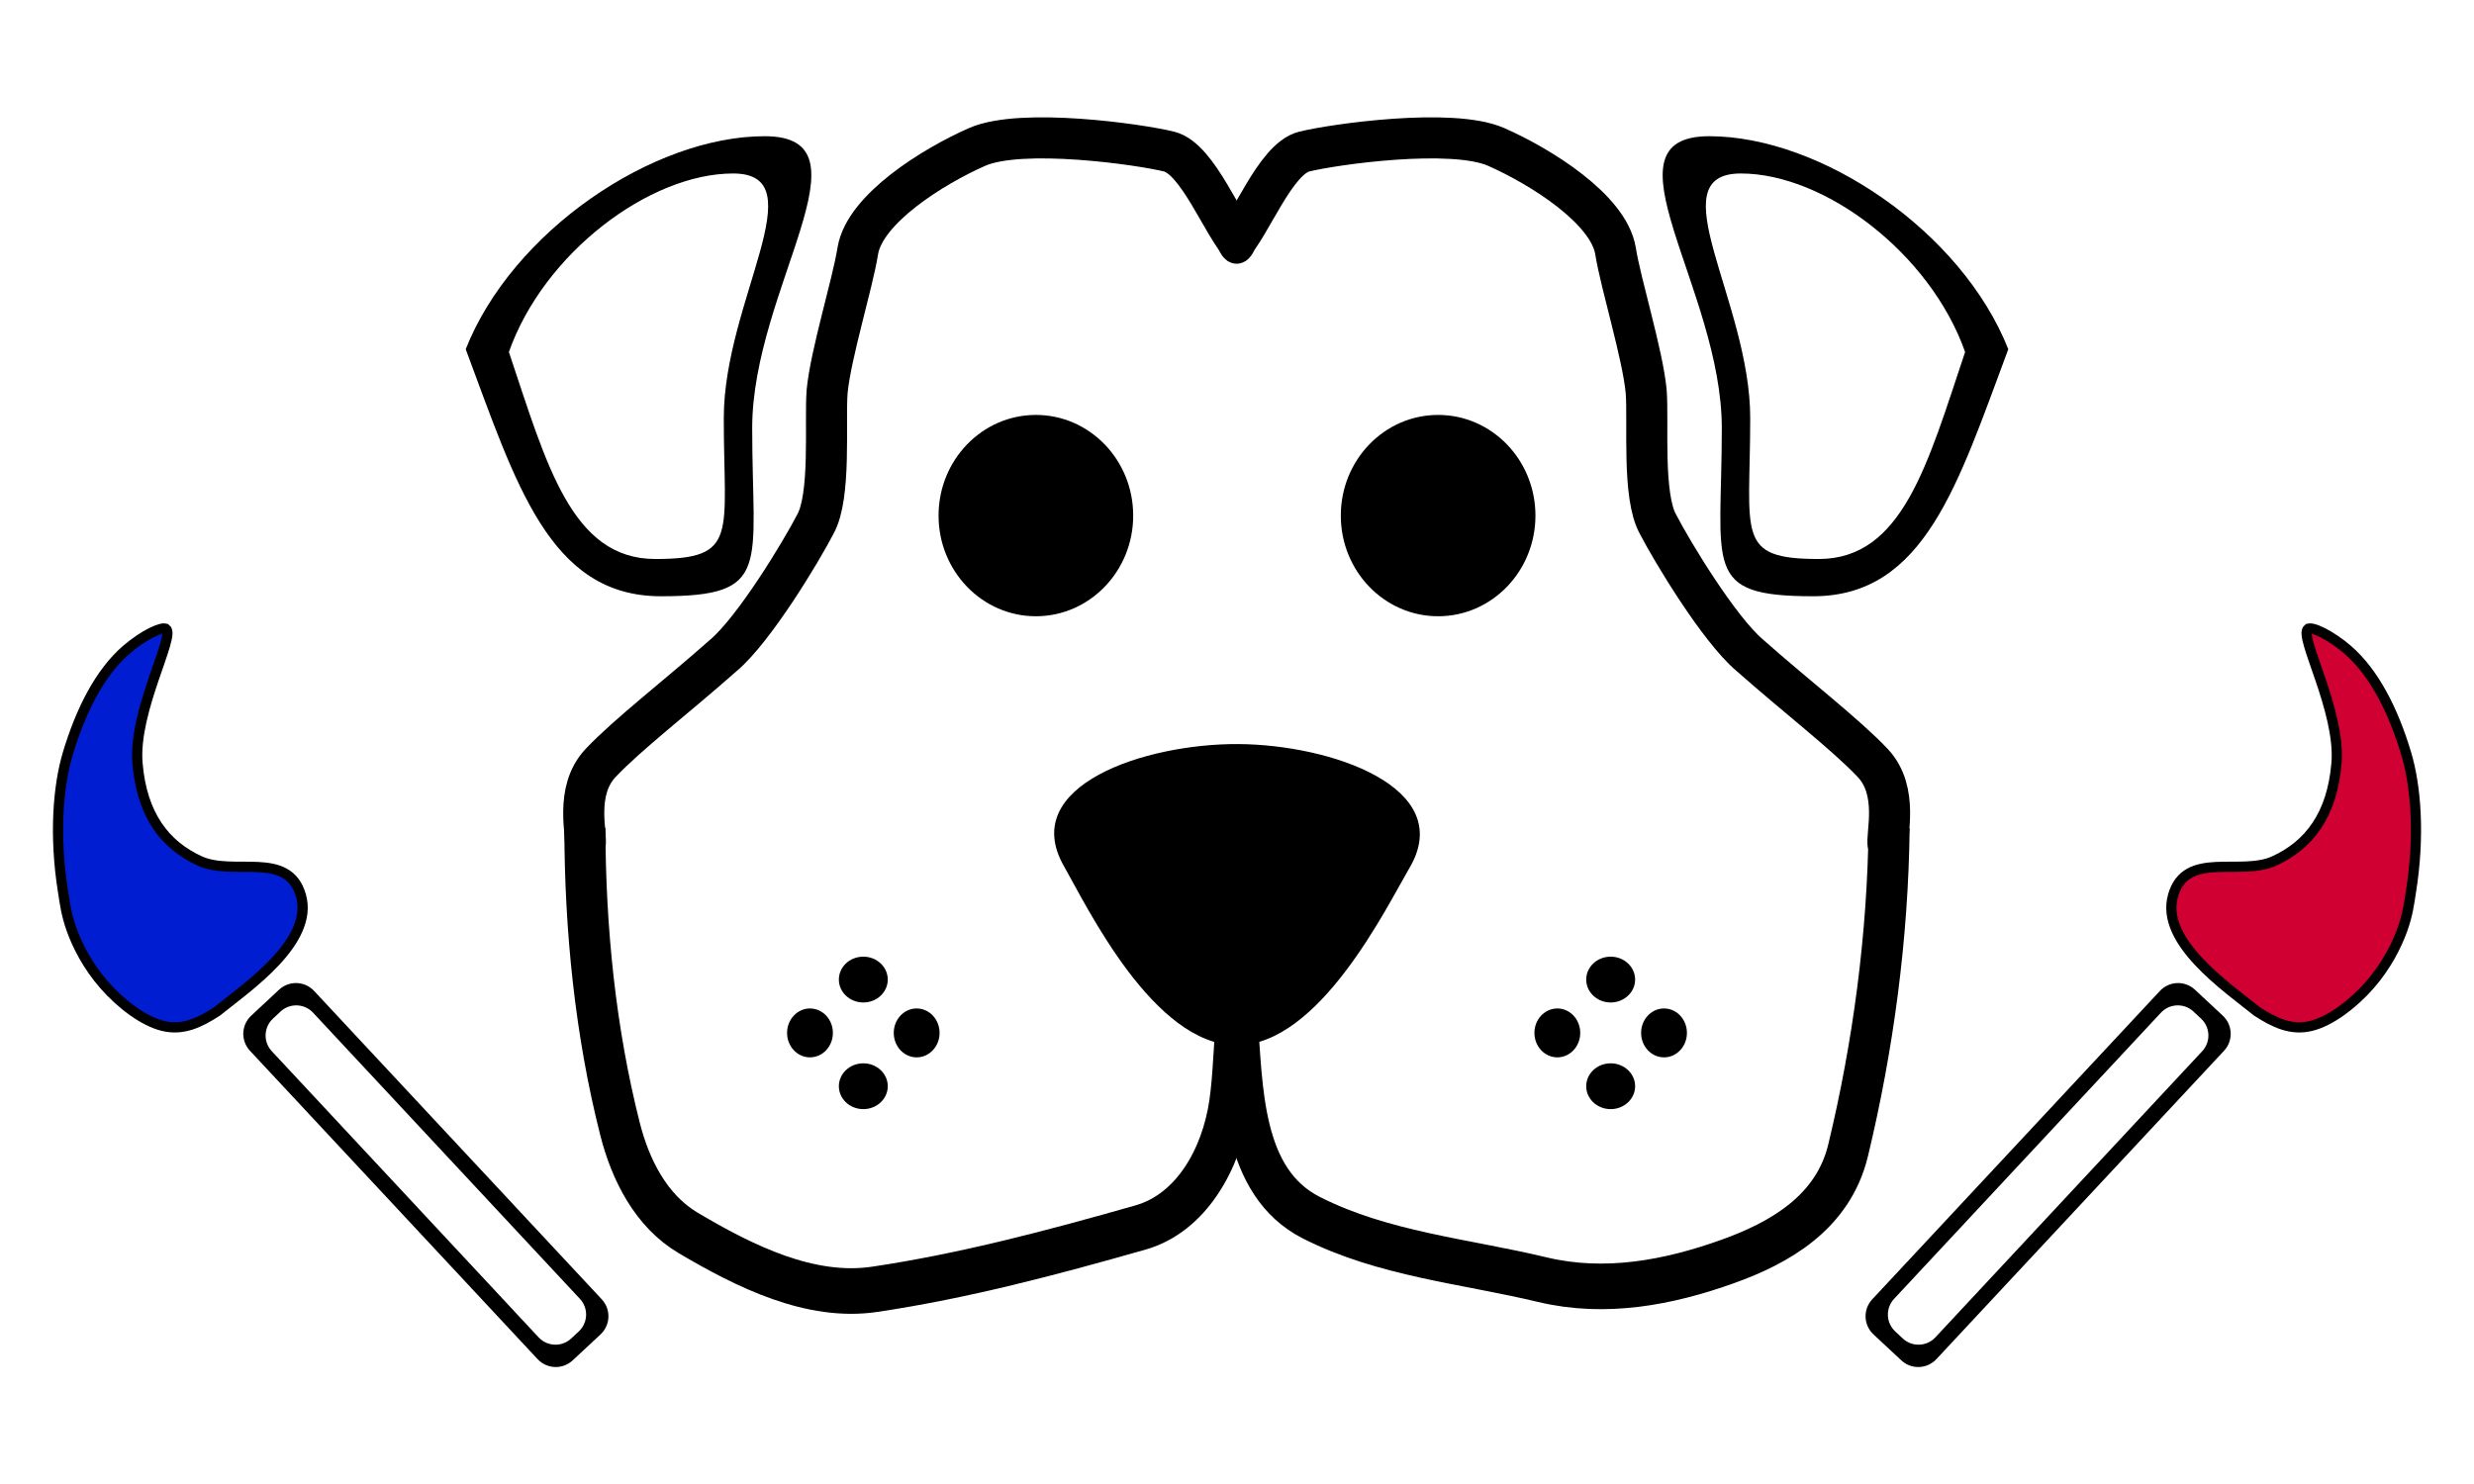
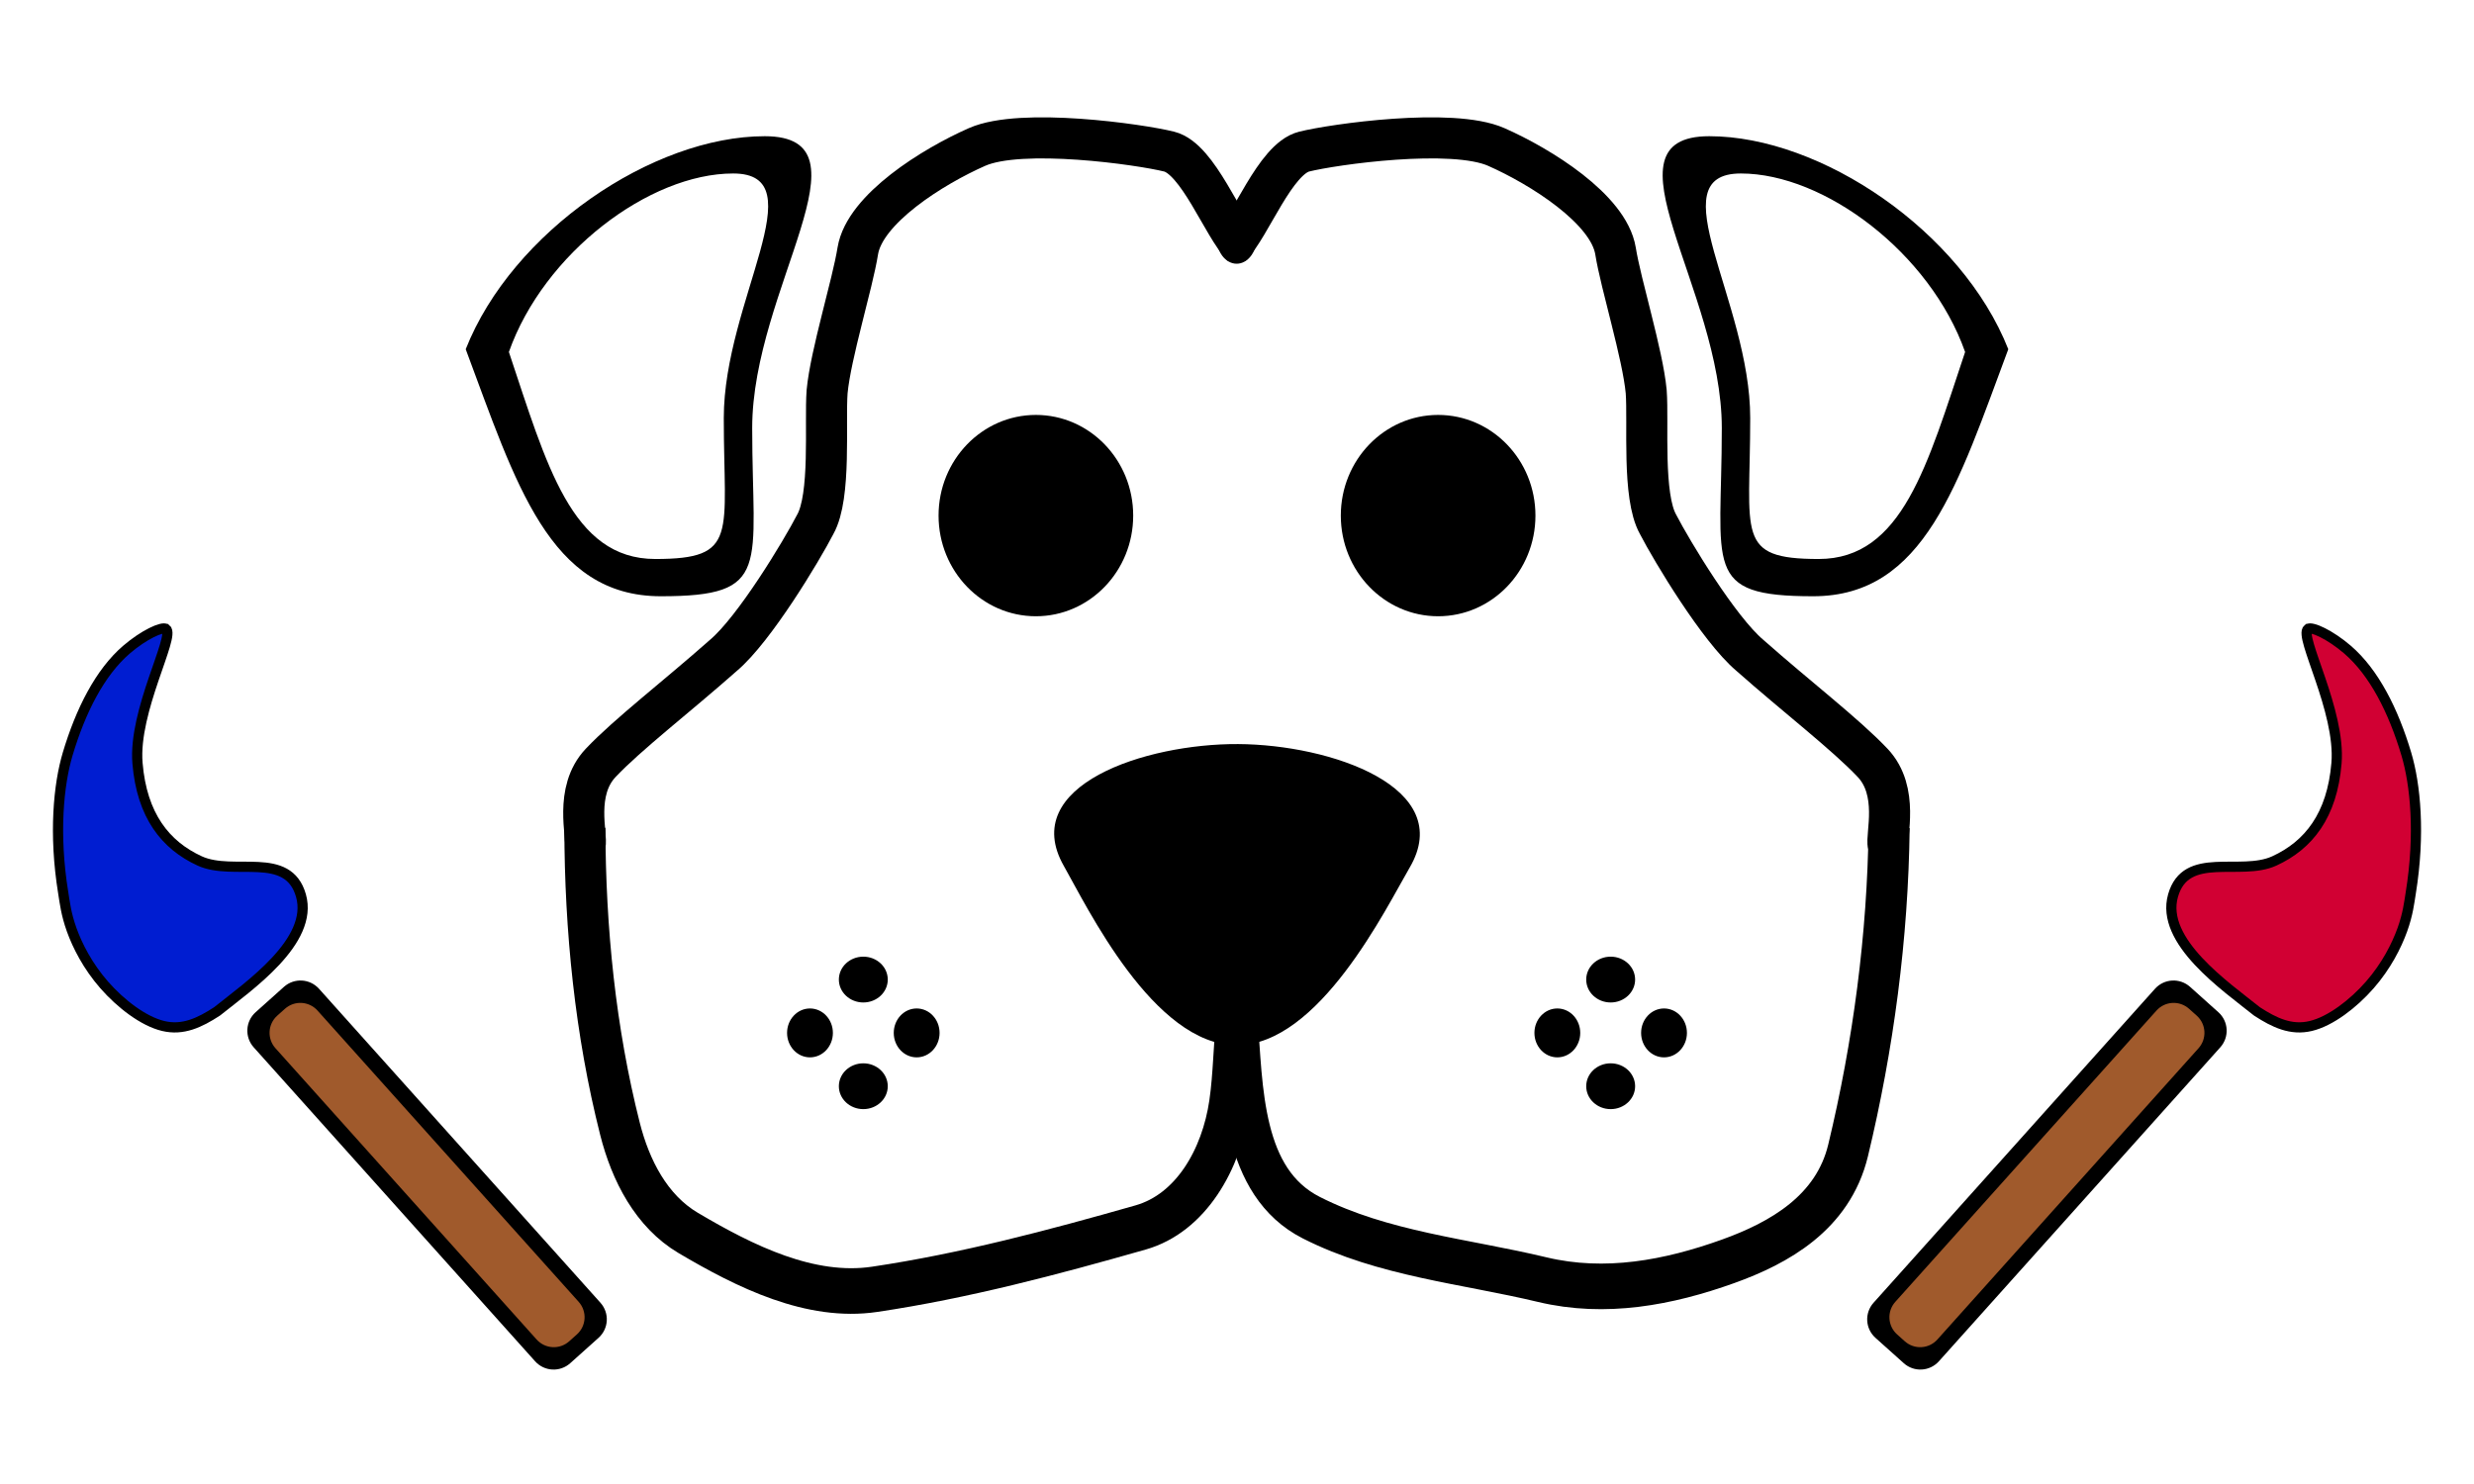
<svg xmlns="http://www.w3.org/2000/svg" width="250" height="150" viewBox="0 0 250 150" version="1.1" id="svg1">
  <defs id="defs1">
    </defs>
  <g id="layer1">
    <path id="path3" style="fill-rule:evenodd;stroke-width:1.707" d="m 107.503,87.532 c -4.641,-8.144 8.237,-12.375 17.61,-12.323 9.373,0.052 22.071,4.388 17.339,12.479 -2.366,4.046 -9.148,17.987 -17.508,17.961 -8.383,-0.026 -15.12,-14.046 -17.441,-18.118 z" />
    <path id="path1" style="fill-rule:evenodd;stroke-width:1.031" d="M 77.275 13.768 C 65.984 13.768 51.765 23.38 47.061 35.299 C 52.127 48.846 55.489 60.268 66.781 60.268 C 78.073 60.268 76.01 57.35 76.01 43.26 C 76.01 29.17 88.567 13.768 77.275 13.768 z M 74.09 17.535 C 82.56 17.535 73.139 30.441 73.139 42.248 C 73.139 54.055 74.687 56.502 66.217 56.502 C 57.747 56.502 55.224 46.93 51.424 35.578 C 54.952 25.59 65.62 17.535 74.09 17.535 z " />
    <path id="path1-2" style="fill-rule:evenodd;stroke-width:1.031" d="M 172.725 13.768 C 161.433 13.768 173.99 29.17 173.99 43.26 C 173.99 57.35 171.927 60.268 183.219 60.268 C 194.511 60.268 197.873 48.846 202.939 35.299 C 198.235 23.38 184.016 13.768 172.725 13.768 z M 175.91 17.535 C 184.38 17.535 195.048 25.59 198.576 35.578 C 194.776 46.93 192.253 56.502 183.783 56.502 C 175.313 56.502 176.861 54.055 176.861 42.248 C 176.861 30.441 167.44 17.535 175.91 17.535 z " />
    <ellipse style="fill:#000000;fill-opacity:1;fill-rule:evenodd;stroke-width:1.121" id="path2" cx="104.676" cy="52.115" rx="9.834" ry="10.175" />
    <ellipse style="fill:#000000;fill-opacity:1;fill-rule:evenodd;stroke-width:1.121" id="path2-2" cx="145.324" cy="52.115" rx="9.834" ry="10.175" />
    <path style="fill:none;stroke:#000000;stroke-width:1.065;stroke-linecap:butt;stroke-linejoin:miter;stroke-dasharray:none;stroke-opacity:1" d="m 16.166,20.909 c 0.005,2.369 0.271,4.758 0.911,7.033 0.273,0.971 0.814,1.92 1.766,2.428 1.483,0.791 3.172,1.54 4.834,1.318 2.329,-0.312 4.622,-0.861 6.896,-1.445 1.305,-0.335 2.098,-1.585 2.309,-2.885 0.109,-0.676 0.107,-1.362 0.192,-2.04" id="path5" transform="matrix(3.897663,0,0,4.3272,-3.907067,-6.798129)" />
    <path style="fill:none;stroke:#000000;stroke-width:1.065;stroke-linecap:butt;stroke-linejoin:miter;stroke-dasharray:none;stroke-opacity:1" d="m 16.166,20.909 c 0.034,2.538 0.409,5.084 1.064,7.535 0.39,1.458 1.787,2.162 3.113,2.591 1.545,0.499 3.181,0.779 4.815,0.427 2.004,-0.433 4.12,-0.594 5.987,-1.447 1.818,-0.831 1.787,-3.008 1.928,-4.698" id="path5-4" transform="matrix(-3.897663,0,0,4.3272,253.9071,-6.798129)" />
    <g id="g11" transform="matrix(3.897663,0,0,3.897663,-4.449872,2.183281)">
      <g id="g10">
        <g id="g9">
          <ellipse style="fill:#000000;fill-rule:evenodd;stroke-width:0.452" id="path8" cx="23.524" cy="24.843" rx="0.634" ry="0.594" />
          <ellipse style="fill:#000000;fill-rule:evenodd;stroke-width:0.452" id="path8-4" cx="23.524" cy="27.609" rx="0.634" ry="0.594" />
        </g>
        <g id="g9-3" transform="rotate(-90,23.52424,26.22601)">
          <ellipse style="fill:#000000;fill-rule:evenodd;stroke-width:0.452" id="path8-3" cx="23.524" cy="24.843" rx="0.634" ry="0.594" />
          <ellipse style="fill:#000000;fill-rule:evenodd;stroke-width:0.452" id="path8-4-0" cx="23.524" cy="27.609" rx="0.634" ry="0.594" />
        </g>
      </g>
      <g id="g10-0" transform="translate(19.37589)">
        <g id="g9-7">
          <ellipse style="fill:#000000;fill-rule:evenodd;stroke-width:0.452" id="path8-8" cx="23.524" cy="24.843" rx="0.634" ry="0.594" />
          <ellipse style="fill:#000000;fill-rule:evenodd;stroke-width:0.452" id="path8-4-8" cx="23.524" cy="27.609" rx="0.634" ry="0.594" />
        </g>
        <g id="g9-3-3" transform="rotate(-90,23.52424,26.22601)">
          <ellipse style="fill:#000000;fill-rule:evenodd;stroke-width:0.452" id="path8-3-4" cx="23.524" cy="24.843" rx="0.634" ry="0.594" />
          <ellipse style="fill:#000000;fill-rule:evenodd;stroke-width:0.452" id="path8-4-0-8" cx="23.524" cy="27.609" rx="0.634" ry="0.594" />
        </g>
      </g>
    </g>
    <g id="g12" transform="matrix(3.897663,0,0,3.897663,-3.907067,2.183281)">
      <path style="fill:none;stroke:#000000;stroke-width:1.065;stroke-linecap:butt;stroke-linejoin:miter;stroke-dasharray:none;stroke-opacity:1" d="M 33.212,5.826 C 32.71,5.331 32.069,3.559 31.313,3.371 30.557,3.183 27.481,2.745 26.334,3.251 25.186,3.757 23.422,4.858 23.242,5.945 c -0.139,0.874 -0.703,2.67 -0.796,3.651 -0.06,0.817 0.105,2.707 -0.306,3.44 -0.362,0.7 -1.577,2.718 -2.378,3.396 -1.211,1.072 -2.484,2.049 -3.185,2.79 -0.701,0.74 -0.337,1.899 -0.407,2.139" id="path11" />
      <path style="fill:none;stroke:#000000;stroke-width:1.065;stroke-linecap:butt;stroke-linejoin:miter;stroke-dasharray:none;stroke-opacity:1" d="m 32.916,5.826 c 0.502,-0.495 1.143,-2.267 1.899,-2.455 0.756,-0.188 3.832,-0.626 4.979,-0.12 1.147,0.506 2.912,1.607 3.092,2.694 0.139,0.874 0.703,2.67 0.796,3.651 0.06,0.817 -0.105,2.707 0.306,3.44 0.362,0.7 1.577,2.718 2.378,3.396 1.211,1.072 2.484,2.049 3.185,2.79 0.701,0.74 0.337,1.899 0.407,2.139" id="path11-0" />
      <ellipse style="fill:#000000;fill-rule:evenodd;stroke-width:0.28" id="path12" cx="33.064" cy="5.594" rx="0.522" ry="0.685" />
    </g>
    <path style="fill:#001dd1;fill-opacity:1;stroke:#000000;stroke-width:1.031;stroke-linecap:butt;stroke-linejoin:miter;stroke-dasharray:none;stroke-opacity:1" d="M 16.779,63.578 C 16.417,63.293 14.543,64.149 12.782,65.662 10.108,67.96 8.149,71.818 6.836,76.223 5.925,79.282 5.422,84.278 6.388,90.241 c 0.158,0.975 0.28,2.14 0.858,3.747 0.579,1.607 1.614,3.657 3.281,5.565 1.667,1.907 3.966,3.673 5.96,4.151 1.994,0.479 3.684,-0.328 5.443,-1.472 3.155,-2.531 9.803,-7.08 8.482,-11.71 -1.313,-4.601 -6.794,-1.917 -10.244,-3.505 -3.45,-1.587 -5.832,-4.577 -6.273,-9.873 -0.441,-5.297 3.826,-12.825 2.885,-13.566 z" id="path13" />
-     <path id="rect13" style="fill:#000000;fill-rule:evenodd;stroke-width:1.031" d="m 28.191,100.043 -2.804,2.616 c -1.019,0.95 -1.074,2.535 -0.124,3.554 l 29.058,31.162 c 0.95,1.019 2.535,1.074 3.554,0.124 l 2.806,-2.617 c 1.019,-0.95 1.074,-2.535 0.124,-3.554 L 31.745,100.167 c -0.95,-1.019 -2.535,-1.074 -3.554,-0.124 z m 0.151,2.207 c 0.945,-0.882 2.416,-0.83 3.298,0.115 l 26.959,28.917 c 0.881,0.946 0.83,2.416 -0.115,3.298 l -0.759,0.71 c -0.945,0.882 -2.416,0.83 -3.298,-0.115 L 27.468,106.258 c -0.881,-0.946 -0.83,-2.416 0.115,-3.298 z" />
+     <g id="g1" transform="rotate(41.82586,114.6822,357.2903)" />
+     <g id="g4">
+       <g id="g3" transform="rotate(41.82586,124.9378,333.113)">
+         <rect style="fill:#a05a2c;fill-opacity:1" id="rect1" width="7.489" height="46.042" x="39.311" y="95.725" ry="2.038" />
+         <path id="rect13" style="fill:#000000;fill-opacity:1;fill-rule:evenodd;stroke-width:1.031" d="m 44.967,94.952 -3.835,-0.002 c -1.393,-9.24e-4 -2.516,1.12 -2.516,2.513 l -0.029,42.608 c -9.2e-4,1.393 1.12,2.516 2.513,2.516 l 3.837,0.002 c 1.393,9.2e-4 2.516,-1.12 2.516,-2.513 l 0.027,-42.608 c 9.23e-4,-1.393 -1.12,-2.516 -2.513,-2.516 z m -1.396,1.717 c 1.293,6.01e-4 2.333,1.042 2.332,2.335 l -0.032,39.534 c -10e-4,1.293 -1.042,2.332 -2.335,2.332 l -1.039,8.6e-4 c -1.293,-6.1e-4 -2.333,-1.042 -2.332,-2.335 l 0.032,-39.534 c 10e-4,-1.293 1.042,-2.332 2.335,-2.332 z" />
+       </g>
+       <g id="g2" transform="matrix(-0.745175,0.6668689,0.6668689,0.745175,-3.979954,1.568341)">
+         <rect style="fill:#a05a2c;fill-opacity:1" id="rect1-0" width="7.489" height="46.042" x="39.311" y="95.725" ry="2.038" />
+         <path id="rect13-2" style="fill:#000000;fill-opacity:1;fill-rule:evenodd;stroke-width:1.031" d="m 44.967,94.952 -3.835,-0.002 c -1.393,-9.24e-4 -2.516,1.12 -2.516,2.513 l -0.029,42.608 c -9.2e-4,1.393 1.12,2.516 2.513,2.516 l 3.837,0.002 c 1.393,9.2e-4 2.516,-1.12 2.516,-2.513 l 0.027,-42.608 c 9.23e-4,-1.393 -1.12,-2.516 -2.513,-2.516 z m -1.396,1.717 c 1.293,6.01e-4 2.333,1.042 2.332,2.335 l -0.032,39.534 c -10e-4,1.293 -1.042,2.332 -2.335,2.332 l -1.039,8.6e-4 c -1.293,-6.1e-4 -2.333,-1.042 -2.332,-2.335 l 0.032,-39.534 c 10e-4,-1.293 1.042,-2.332 2.335,-2.332 z" />
+       </g>
+     </g>
    <path style="fill:#d10033;fill-opacity:1;stroke:#000000;stroke-width:1.031px;stroke-linecap:butt;stroke-linejoin:miter;stroke-opacity:1" d="m 233.221,63.578 c 0.362,-0.285 2.236,0.571 3.997,2.084 2.674,2.298 4.633,6.156 5.946,10.561 0.912,3.059 1.414,8.055 0.448,14.018 -0.158,0.975 -0.28,2.14 -0.858,3.747 -0.579,1.607 -1.614,3.657 -3.281,5.565 -1.667,1.907 -3.966,3.673 -5.96,4.151 -1.994,0.479 -3.684,-0.328 -5.443,-1.472 -3.155,-2.531 -9.803,-7.08 -8.482,-11.71 1.313,-4.601 6.794,-1.917 10.244,-3.505 3.45,-1.587 5.832,-4.577 6.273,-9.873 0.441,-5.297 -3.826,-12.825 -2.885,-13.566 z" id="path13-1" />
-     <path id="rect13-4" style="fill:#000000;fill-rule:evenodd;stroke-width:1.031" d="m 221.809,100.043 2.804,2.616 c 1.019,0.95 1.074,2.535 0.124,3.554 l -29.058,31.162 c -0.95,1.019 -2.535,1.074 -3.554,0.124 l -2.806,-2.617 c -1.019,-0.95 -1.074,-2.535 -0.124,-3.554 l 29.06,-31.16 c 0.95,-1.019 2.535,-1.074 3.554,-0.124 z m -0.151,2.207 c -0.945,-0.882 -2.416,-0.83 -3.298,0.115 l -26.959,28.917 c -0.881,0.946 -0.83,2.416 0.115,3.298 l 0.759,0.71 c 0.945,0.882 2.416,0.83 3.298,-0.115 l 26.959,-28.917 c 0.881,-0.946 0.83,-2.416 -0.115,-3.298 z" />
  </g>
</svg>
